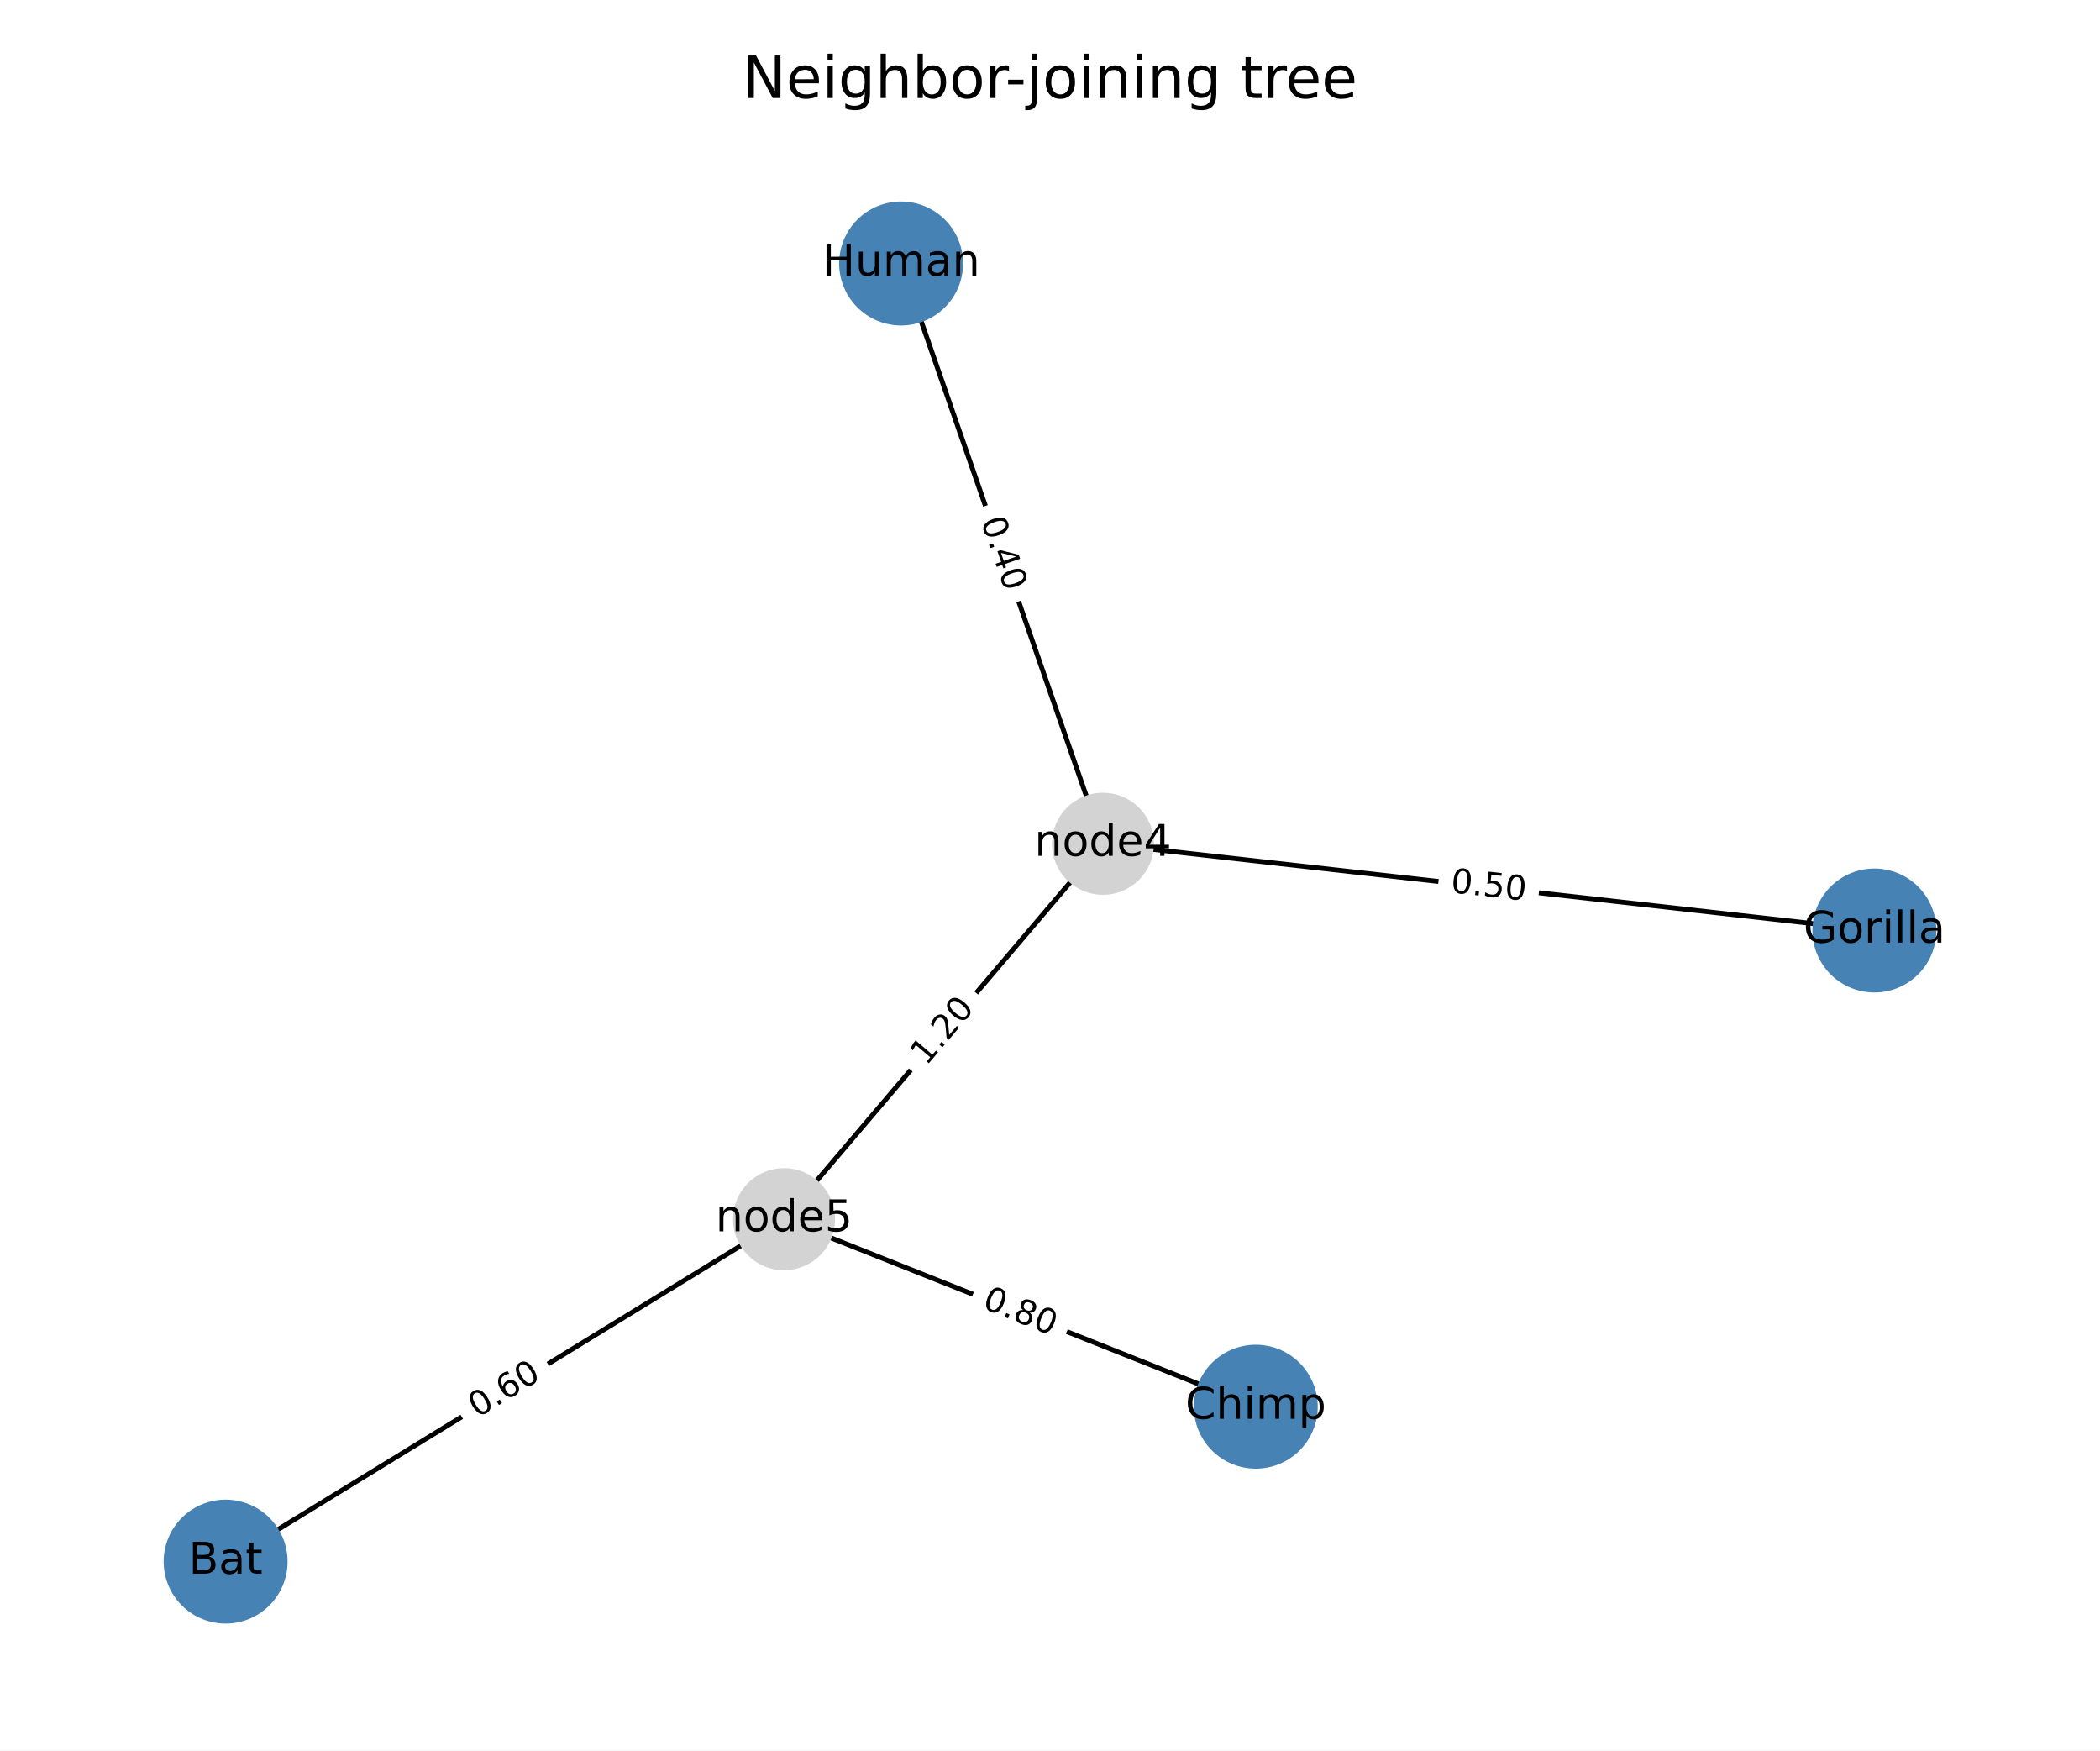
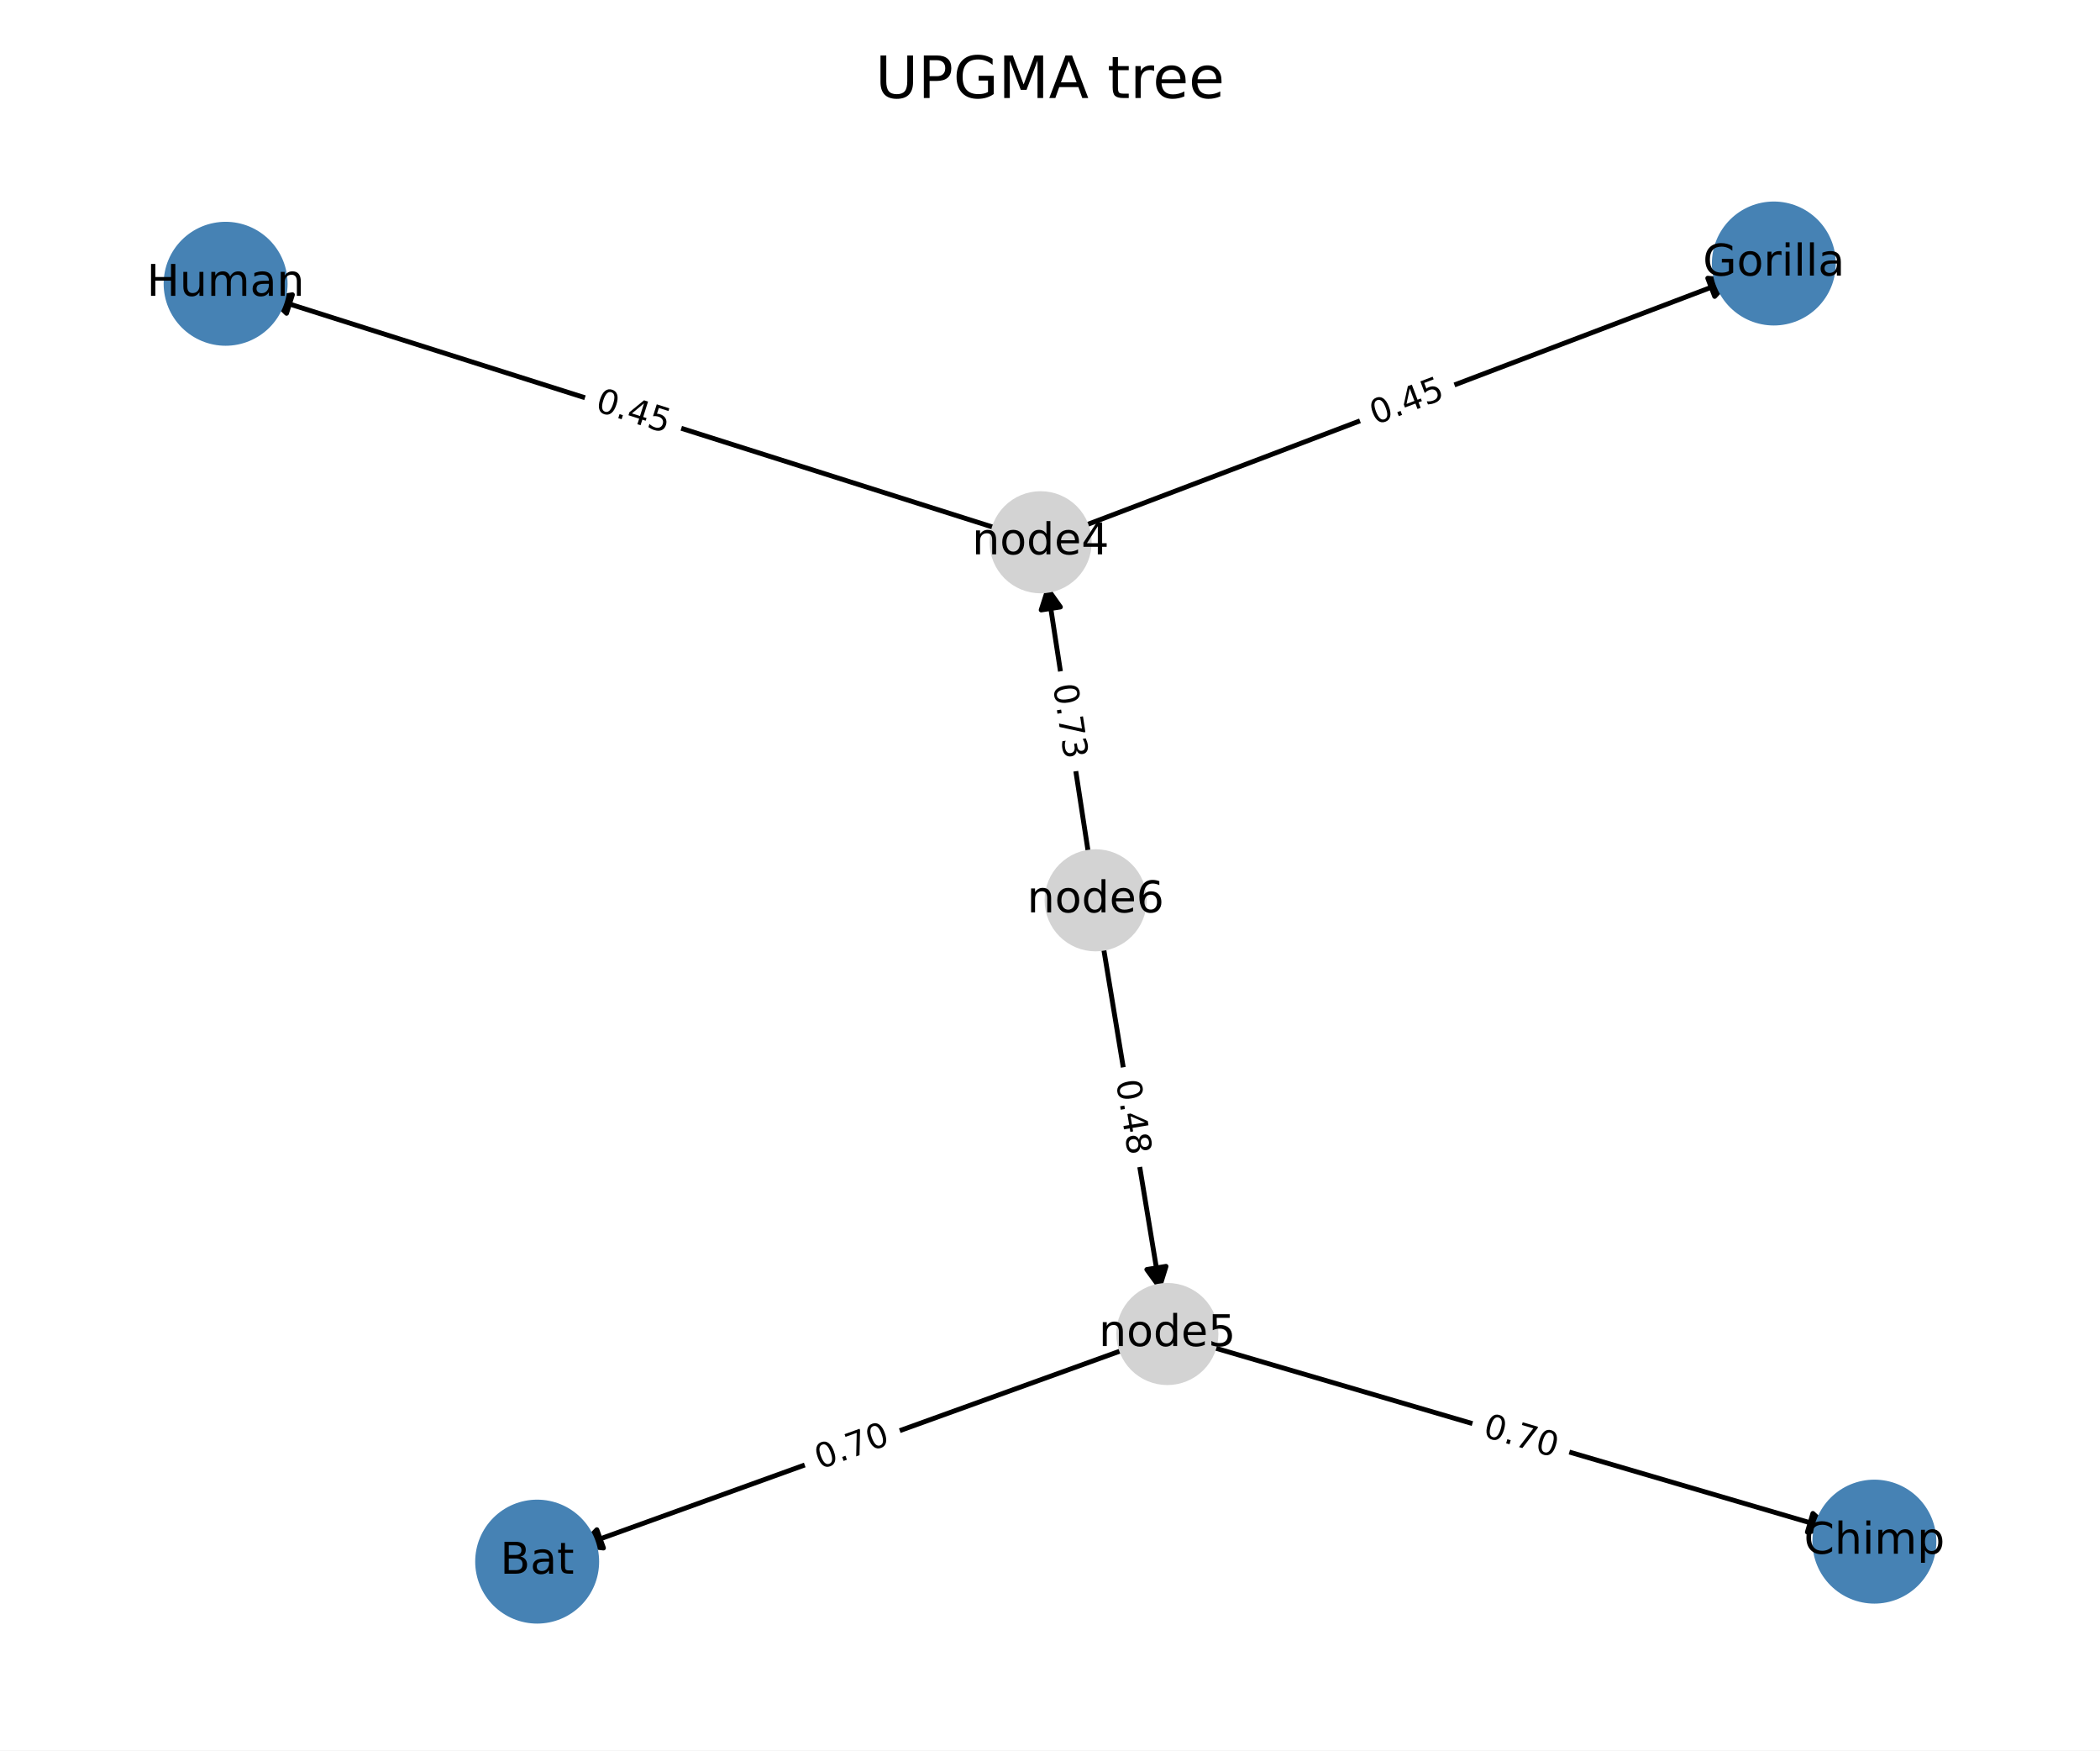
<svg xmlns="http://www.w3.org/2000/svg" xmlns:xlink="http://www.w3.org/1999/xlink" width="432pt" height="360pt" viewBox="0 0 432 360" version="1.1">
  <defs>
    <style type="text/css">*{stroke-linejoin: round; stroke-linecap: butt}</style>
  </defs>
  <g id="figure_1">
    <g id="patch_1">
      <path d="M 0 360  L 432 360  L 432 0  L 0 0  z " style="fill: #ffffff" />
    </g>
    <g id="axes_1">
-       <g id="LineCollection_1">
-         <path d="M 226.892 173.535  L 185.372 54.192  " clip-path="url(#p8b5ef266e7)" style="fill: none; stroke: #000000" />
-         <path d="M 226.892 173.535  L 385.587 191.372  " clip-path="url(#p8b5ef266e7)" style="fill: none; stroke: #000000" />
-         <path d="M 226.892 173.535  L 161.286 250.744  " clip-path="url(#p8b5ef266e7)" style="fill: none; stroke: #000000" />
-         <path d="M 161.286 250.744  L 46.413 321.168  " clip-path="url(#p8b5ef266e7)" style="fill: none; stroke: #000000" />
-         <path d="M 161.286 250.744  L 258.331 289.305  " clip-path="url(#p8b5ef266e7)" style="fill: none; stroke: #000000" />
+       <g id="patch_2">
+         <path d="M 205.814 108.905  Q 130.243 84.942 55.737 61.318  " clip-path="url(#p1c616b193e)" style="fill: none; stroke: #000000; stroke-linecap: round" />
+         <path d="M 58.945 64.433  L 55.737 61.318  L 60.154 60.62  z " clip-path="url(#p1c616b193e)" style="stroke: #000000; stroke-linecap: round" />
+       </g>
+       <g id="patch_3">
+         <path d="M 222.166 108.445  Q 289.485 82.858 355.759 57.668  " clip-path="url(#p1c616b193e)" style="fill: none; stroke: #000000; stroke-linecap: round" />
+         <path d="M 351.31 57.219  L 355.759 57.668  L 352.731 60.958  z " clip-path="url(#p1c616b193e)" style="stroke: #000000; stroke-linecap: round" />
+       </g>
+       <g id="patch_4">
+         <path d="M 231.993 277.297  Q 175.32 297.762 119.699 317.846  " clip-path="url(#p1c616b193e)" style="fill: none; stroke: #000000; stroke-linecap: round" />
+         <path d="M 124.141 318.369  L 119.699 317.846  L 122.782 314.607  z " clip-path="url(#p1c616b193e)" style="stroke: #000000; stroke-linecap: round" />
+       </g>
+       <g id="patch_5">
+         <path d="M 248.452 276.796  Q 312.866 295.707 376.207 314.302  " clip-path="url(#p1c616b193e)" style="fill: none; stroke: #000000; stroke-linecap: round" />
+         <path d="M 372.932 311.256  L 376.207 314.302  L 371.805 315.094  z " clip-path="url(#p1c616b193e)" style="stroke: #000000; stroke-linecap: round" />
+       </g>
+       <g id="patch_6">
+         <path d="M 224.073 176.596  Q 219.729 148.339 215.555 121.187  " clip-path="url(#p1c616b193e)" style="fill: none; stroke: #000000; stroke-linecap: round" />
+         <path d="M 214.186 125.444  L 215.555 121.187  L 218.14 124.837  z " clip-path="url(#p1c616b193e)" style="stroke: #000000; stroke-linecap: round" />
+       </g>
+       <g id="patch_7">
+         <path d="M 226.802 193.703  Q 232.764 229.759 238.544 264.712  " clip-path="url(#p1c616b193e)" style="fill: none; stroke: #000000; stroke-linecap: round" />
+         <path d="M 239.865 260.439  L 238.544 264.712  L 235.918 261.092  z " clip-path="url(#p1c616b193e)" style="stroke: #000000; stroke-linecap: round" />
      </g>
      <g id="text_1">
-         <g id="patch_2">
-           <path d="M 198.389 108.308  L 203.511 123.029  Q 204.201 125.012 206.184 124.322  L 212.583 122.096  Q 214.566 121.406 213.876 119.422  L 208.755 104.702  Q 208.065 102.719 206.081 103.409  L 199.683 105.635  Q 197.699 106.325 198.389 108.308  z " clip-path="url(#p8b5ef266e7)" style="fill: #ffffff; stroke: #ffffff; stroke-linejoin: miter" />
-         </g>
-         <g clip-path="url(#p8b5ef266e7)">
-           <g transform="translate(201.7477 107.1397) rotate(-289.1832) scale(0.07 -0.07)">
+         <g id="patch_8">
+           <path d="M 121.155 87.818  L 136.012 92.529  Q 138.014 93.163 138.649 91.162  L 140.697 84.704  Q 141.331 82.702 139.33 82.067  L 124.473 77.356  Q 122.471 76.722 121.836 78.723  L 119.788 85.181  Q 119.154 87.183 121.155 87.818  z " clip-path="url(#p1c616b193e)" style="fill: #ffffff; stroke: #ffffff; stroke-linejoin: miter" />
+         </g>
+         <g clip-path="url(#p1c616b193e)">
+           <g transform="translate(122.2302 84.42822) rotate(-342.407) scale(0.07 -0.07)">
            <defs>
              <path id="DejaVuSans-30" d="M 2034 4250  Q 1547 4250 1301 3770  Q 1056 3291 1056 2328  Q 1056 1369 1301 889  Q 1547 409 2034 409  Q 2525 409 2770 889  Q 3016 1369 3016 2328  Q 3016 3291 2770 3770  Q 2525 4250 2034 4250  z M 2034 4750  Q 2819 4750 3233 4129  Q 3647 3509 3647 2328  Q 3647 1150 3233 529  Q 2819 -91 2034 -91  Q 1250 -91 836 529  Q 422 1150 422 2328  Q 422 3509 836 4129  Q 1250 4750 2034 4750  z " transform="scale(0.015625)" />
              <path id="DejaVuSans-2e" d="M 684 794  L 1344 794  L 1344 0  L 684 0  L 684 794  z " transform="scale(0.015625)" />
              <path id="DejaVuSans-34" d="M 2419 4116  L 825 1625  L 2419 1625  L 2419 4116  z M 2253 4666  L 3047 4666  L 3047 1625  L 3713 1625  L 3713 1100  L 3047 1100  L 3047 0  L 2419 0  L 2419 1100  L 313 1100  L 313 1709  L 2253 4666  z " transform="scale(0.015625)" />
+               <path id="DejaVuSans-35" d="M 691 4666  L 3169 4666  L 3169 4134  L 1269 4134  L 1269 2991  Q 1406 3038 1543 3061  Q 1681 3084 1819 3084  Q 2600 3084 3056 2656  Q 3513 2228 3513 1497  Q 3513 744 3044 326  Q 2575 -91 1722 -91  Q 1428 -91 1123 -41  Q 819 9 494 109  L 494 744  Q 775 591 1075 516  Q 1375 441 1709 441  Q 2250 441 2565 725  Q 2881 1009 2881 1497  Q 2881 1984 2565 2268  Q 2250 2553 1709 2553  Q 1456 2553 1204 2497  Q 953 2441 691 2322  L 691 4666  z " transform="scale(0.015625)" />
            </defs>
            <use xlink:href="#DejaVuSans-30" />
            <use xlink:href="#DejaVuSans-2e" transform="translate(63.62305 0)" />
            <use xlink:href="#DejaVuSans-34" transform="translate(95.41016 0)" />
+             <use xlink:href="#DejaVuSans-35" transform="translate(159.0332 0)" />
+           </g>
+         </g>
+       </g>
+       <g id="text_2">
+         <g id="patch_9">
+           <path d="M 284.15 90.756  L 298.72 85.218  Q 300.683 84.472 299.936 82.509  L 297.529 76.176  Q 296.783 74.213 294.82 74.96  L 280.251 80.497  Q 278.288 81.243 279.034 83.206  L 281.441 89.539  Q 282.188 91.502 284.15 90.756  z " clip-path="url(#p1c616b193e)" style="fill: #ffffff; stroke: #ffffff; stroke-linejoin: miter" />
+         </g>
+         <g clip-path="url(#p1c616b193e)">
+           <g transform="translate(282.8871 87.43204) rotate(-20.81143) scale(0.07 -0.07)">
+             <use xlink:href="#DejaVuSans-30" />
+             <use xlink:href="#DejaVuSans-2e" transform="translate(63.62305 0)" />
+             <use xlink:href="#DejaVuSans-34" transform="translate(95.41016 0)" />
+             <use xlink:href="#DejaVuSans-35" transform="translate(159.0332 0)" />
+           </g>
+         </g>
+       </g>
+       <g id="text_3">
+         <g id="patch_10">
+           <path d="M 169.854 305.57  L 184.514 300.276  Q 186.489 299.563 185.776 297.588  L 183.475 291.216  Q 182.762 289.241 180.786 289.954  L 166.127 295.247  Q 164.152 295.961 164.865 297.936  L 167.166 304.308  Q 167.879 306.283 169.854 305.57  z " clip-path="url(#p1c616b193e)" style="fill: #ffffff; stroke: #ffffff; stroke-linejoin: miter" />
+         </g>
+         <g clip-path="url(#p1c616b193e)">
+           <g transform="translate(168.6466 302.2252) rotate(-19.85472) scale(0.07 -0.07)">
+             <defs>
+               <path id="DejaVuSans-37" d="M 525 4666  L 3525 4666  L 3525 4397  L 1831 0  L 1172 0  L 2766 4134  L 525 4134  L 525 4666  z " transform="scale(0.015625)" />
+             </defs>
+             <use xlink:href="#DejaVuSans-30" />
+             <use xlink:href="#DejaVuSans-2e" transform="translate(63.62305 0)" />
+             <use xlink:href="#DejaVuSans-37" transform="translate(95.41016 0)" />
            <use xlink:href="#DejaVuSans-30" transform="translate(159.0332 0)" />
          </g>
        </g>
      </g>
-       <g id="text_2">
-         <g id="patch_3">
-           <path d="M 297.882 187.036  L 313.371 188.777  Q 315.457 189.011 315.692 186.925  L 316.449 180.192  Q 316.683 178.105 314.596 177.871  L 299.108 176.13  Q 297.021 175.895 296.787 177.982  L 296.03 184.715  Q 295.795 186.801 297.882 187.036  z " clip-path="url(#p8b5ef266e7)" style="fill: #ffffff; stroke: #ffffff; stroke-linejoin: miter" />
-         </g>
-         <g clip-path="url(#p8b5ef266e7)">
-           <g transform="translate(298.2793 183.5025) rotate(-353.5871) scale(0.07 -0.07)">
-             <defs>
-               <path id="DejaVuSans-35" d="M 691 4666  L 3169 4666  L 3169 4134  L 1269 4134  L 1269 2991  Q 1406 3038 1543 3061  Q 1681 3084 1819 3084  Q 2600 3084 3056 2656  Q 3513 2228 3513 1497  Q 3513 744 3044 326  Q 2575 -91 1722 -91  Q 1428 -91 1123 -41  Q 819 9 494 109  L 494 744  Q 775 591 1075 516  Q 1375 441 1709 441  Q 2250 441 2565 725  Q 2881 1009 2881 1497  Q 2881 1984 2565 2268  Q 2250 2553 1709 2553  Q 1456 2553 1204 2497  Q 953 2441 691 2322  L 691 4666  z " transform="scale(0.015625)" />
-             </defs>
-             <use xlink:href="#DejaVuSans-30" />
-             <use xlink:href="#DejaVuSans-2e" transform="translate(63.62305 0)" />
-             <use xlink:href="#DejaVuSans-35" transform="translate(95.41016 0)" />
+       <g id="text_4">
+         <g id="patch_11">
+           <path d="M 303.843 298.777  L 318.798 303.167  Q 320.813 303.759 321.404 301.744  L 323.312 295.243  Q 323.904 293.228 321.889 292.637  L 306.934 288.246  Q 304.919 287.655 304.328 289.67  L 302.419 296.17  Q 301.828 298.185 303.843 298.777  z " clip-path="url(#p1c616b193e)" style="fill: #ffffff; stroke: #ffffff; stroke-linejoin: miter" />
+         </g>
+         <g clip-path="url(#p1c616b193e)">
+           <g transform="translate(304.8444 295.3648) rotate(-343.6391) scale(0.07 -0.07)">
+             <use xlink:href="#DejaVuSans-30" />
+             <use xlink:href="#DejaVuSans-2e" transform="translate(63.62305 0)" />
+             <use xlink:href="#DejaVuSans-37" transform="translate(95.41016 0)" />
            <use xlink:href="#DejaVuSans-30" transform="translate(159.0332 0)" />
          </g>
        </g>
      </g>
-       <g id="text_3">
-         <g id="patch_4">
-           <path d="M 100.072 294.708  L 113.36 286.562  Q 115.15 285.464 114.053 283.674  L 110.512 277.898  Q 109.414 276.108 107.624 277.205  L 94.336 285.351  Q 92.546 286.449 93.644 288.239  L 97.184 294.015  Q 98.282 295.805 100.072 294.708  z " clip-path="url(#p8b5ef266e7)" style="fill: #ffffff; stroke: #ffffff; stroke-linejoin: miter" />
-         </g>
-         <g clip-path="url(#p8b5ef266e7)">
-           <g transform="translate(98.21383 291.6762) rotate(-31.5109) scale(0.07 -0.07)">
-             <defs>
-               <path id="DejaVuSans-36" d="M 2113 2584  Q 1688 2584 1439 2293  Q 1191 2003 1191 1497  Q 1191 994 1439 701  Q 1688 409 2113 409  Q 2538 409 2786 701  Q 3034 994 3034 1497  Q 3034 2003 2786 2293  Q 2538 2584 2113 2584  z M 3366 4563  L 3366 3988  Q 3128 4100 2886 4159  Q 2644 4219 2406 4219  Q 1781 4219 1451 3797  Q 1122 3375 1075 2522  Q 1259 2794 1537 2939  Q 1816 3084 2150 3084  Q 2853 3084 3261 2657  Q 3669 2231 3669 1497  Q 3669 778 3244 343  Q 2819 -91 2113 -91  Q 1303 -91 875 529  Q 447 1150 447 2328  Q 447 3434 972 4092  Q 1497 4750 2381 4750  Q 2619 4750 2861 4703  Q 3103 4656 3366 4563  z " transform="scale(0.015625)" />
-             </defs>
-             <use xlink:href="#DejaVuSans-30" />
-             <use xlink:href="#DejaVuSans-2e" transform="translate(63.62305 0)" />
-             <use xlink:href="#DejaVuSans-36" transform="translate(95.41016 0)" />
-             <use xlink:href="#DejaVuSans-30" transform="translate(159.0332 0)" />
-           </g>
-         </g>
-       </g>
-       <g id="text_4">
-         <g id="patch_5">
-           <path d="M 200.54 272.246  L 215.024 278.001  Q 216.975 278.777 217.751 276.825  L 220.253 270.529  Q 221.028 268.578 219.076 267.802  L 204.592 262.047  Q 202.641 261.271 201.865 263.223  L 199.363 269.519  Q 198.588 271.47 200.54 272.246  z " clip-path="url(#p8b5ef266e7)" style="fill: #ffffff; stroke: #ffffff; stroke-linejoin: miter" />
-         </g>
-         <g clip-path="url(#p8b5ef266e7)">
-           <g transform="translate(201.8525 268.9413) rotate(-338.3297) scale(0.07 -0.07)">
+       <g id="text_5">
+         <g id="patch_12">
+           <path d="M 213.121 141.47  L 215.489 156.875  Q 215.808 158.951 217.884 158.632  L 224.58 157.603  Q 226.656 157.284 226.337 155.208  L 223.969 139.803  Q 223.65 137.727 221.574 138.046  L 214.878 139.076  Q 212.802 139.395 213.121 141.47  z " clip-path="url(#p1c616b193e)" style="fill: #ffffff; stroke: #ffffff; stroke-linejoin: miter" />
+         </g>
+         <g clip-path="url(#p1c616b193e)">
+           <g transform="translate(216.6359 140.9301) rotate(-278.739) scale(0.07 -0.07)">
+             <defs>
+               <path id="DejaVuSans-33" d="M 2597 2516  Q 3050 2419 3304 2112  Q 3559 1806 3559 1356  Q 3559 666 3084 287  Q 2609 -91 1734 -91  Q 1441 -91 1130 -33  Q 819 25 488 141  L 488 750  Q 750 597 1062 519  Q 1375 441 1716 441  Q 2309 441 2620 675  Q 2931 909 2931 1356  Q 2931 1769 2642 2001  Q 2353 2234 1838 2234  L 1294 2234  L 1294 2753  L 1863 2753  Q 2328 2753 2575 2939  Q 2822 3125 2822 3475  Q 2822 3834 2567 4026  Q 2313 4219 1838 4219  Q 1578 4219 1281 4162  Q 984 4106 628 3988  L 628 4550  Q 988 4650 1302 4700  Q 1616 4750 1894 4750  Q 2613 4750 3031 4423  Q 3450 4097 3450 3541  Q 3450 3153 3228 2886  Q 3006 2619 2597 2516  z " transform="scale(0.015625)" />
+             </defs>
+             <use xlink:href="#DejaVuSans-30" />
+             <use xlink:href="#DejaVuSans-2e" transform="translate(63.62305 0)" />
+             <use xlink:href="#DejaVuSans-37" transform="translate(95.41016 0)" />
+             <use xlink:href="#DejaVuSans-33" transform="translate(159.0332 0)" />
+           </g>
+         </g>
+       </g>
+       <g id="text_6">
+         <g id="patch_13">
+           <path d="M 226.079 222.966  L 228.622 238.343  Q 228.964 240.414 231.036 240.072  L 237.72 238.967  Q 239.792 238.624 239.449 236.552  L 236.906 221.175  Q 236.564 219.103 234.492 219.446  L 227.808 220.551  Q 225.736 220.894 226.079 222.966  z " clip-path="url(#p1c616b193e)" style="fill: #ffffff; stroke: #ffffff; stroke-linejoin: miter" />
+         </g>
+         <g clip-path="url(#p1c616b193e)">
+           <g transform="translate(229.587 222.3854) rotate(-279.3895) scale(0.07 -0.07)">
            <defs>
              <path id="DejaVuSans-38" d="M 2034 2216  Q 1584 2216 1326 1975  Q 1069 1734 1069 1313  Q 1069 891 1326 650  Q 1584 409 2034 409  Q 2484 409 2743 651  Q 3003 894 3003 1313  Q 3003 1734 2745 1975  Q 2488 2216 2034 2216  z M 1403 2484  Q 997 2584 770 2862  Q 544 3141 544 3541  Q 544 4100 942 4425  Q 1341 4750 2034 4750  Q 2731 4750 3128 4425  Q 3525 4100 3525 3541  Q 3525 3141 3298 2862  Q 3072 2584 2669 2484  Q 3125 2378 3379 2068  Q 3634 1759 3634 1313  Q 3634 634 3220 271  Q 2806 -91 2034 -91  Q 1263 -91 848 271  Q 434 634 434 1313  Q 434 1759 690 2068  Q 947 2378 1403 2484  z M 1172 3481  Q 1172 3119 1398 2916  Q 1625 2713 2034 2713  Q 2441 2713 2670 2916  Q 2900 3119 2900 3481  Q 2900 3844 2670 4047  Q 2441 4250 2034 4250  Q 1625 4250 1398 4047  Q 1172 3844 1172 3481  z " transform="scale(0.015625)" />
            </defs>
            <use xlink:href="#DejaVuSans-30" />
            <use xlink:href="#DejaVuSans-2e" transform="translate(63.62305 0)" />
-             <use xlink:href="#DejaVuSans-38" transform="translate(95.41016 0)" />
-             <use xlink:href="#DejaVuSans-30" transform="translate(159.0332 0)" />
-           </g>
-         </g>
-       </g>
-       <g id="text_5">
-         <g id="patch_6">
-           <path d="M 193.224 221.631  L 203.317 209.754  Q 204.677 208.154 203.076 206.794  L 197.914 202.407  Q 196.314 201.047 194.954 202.647  L 184.861 214.525  Q 183.502 216.125 185.102 217.485  L 190.264 221.871  Q 191.865 223.231 193.224 221.631  z " clip-path="url(#p8b5ef266e7)" style="fill: #ffffff; stroke: #ffffff; stroke-linejoin: miter" />
-         </g>
-         <g clip-path="url(#p8b5ef266e7)">
-           <g transform="translate(190.5149 219.3285) rotate(-49.64432) scale(0.07 -0.07)">
-             <defs>
-               <path id="DejaVuSans-31" d="M 794 531  L 1825 531  L 1825 4091  L 703 3866  L 703 4441  L 1819 4666  L 2450 4666  L 2450 531  L 3481 531  L 3481 0  L 794 0  L 794 531  z " transform="scale(0.015625)" />
-               <path id="DejaVuSans-32" d="M 1228 531  L 3431 531  L 3431 0  L 469 0  L 469 531  Q 828 903 1448 1529  Q 2069 2156 2228 2338  Q 2531 2678 2651 2914  Q 2772 3150 2772 3378  Q 2772 3750 2511 3984  Q 2250 4219 1831 4219  Q 1534 4219 1204 4116  Q 875 4013 500 3803  L 500 4441  Q 881 4594 1212 4672  Q 1544 4750 1819 4750  Q 2544 4750 2975 4387  Q 3406 4025 3406 3419  Q 3406 3131 3298 2873  Q 3191 2616 2906 2266  Q 2828 2175 2409 1742  Q 1991 1309 1228 531  z " transform="scale(0.015625)" />
-             </defs>
-             <use xlink:href="#DejaVuSans-31" />
-             <use xlink:href="#DejaVuSans-2e" transform="translate(63.62305 0)" />
-             <use xlink:href="#DejaVuSans-32" transform="translate(95.41016 0)" />
-             <use xlink:href="#DejaVuSans-30" transform="translate(159.0332 0)" />
+             <use xlink:href="#DejaVuSans-34" transform="translate(95.41016 0)" />
+             <use xlink:href="#DejaVuSans-38" transform="translate(159.0332 0)" />
          </g>
        </g>
      </g>
      <g id="PathCollection_1">
        <defs>
-           <path id="m0f3d08abea" d="M 0 12.247  C 3.248 12.247 6.364 10.957 8.66 8.66  C 10.957 6.364 12.247 3.248 12.247 0  C 12.247 -3.248 10.957 -6.364 8.66 -8.66  C 6.364 -10.957 3.248 -12.247 0 -12.247  C -3.248 -12.247 -6.364 -10.957 -8.66 -8.66  C -10.957 -6.364 -12.247 -3.248 -12.247 0  C -12.247 3.248 -10.957 6.364 -8.66 8.66  C -6.364 10.957 -3.248 12.247 0 12.247  z " style="stroke: #4682b4" />
+           <path id="mded03b045d" d="M 0 12.247  C 3.248 12.247 6.364 10.957 8.66 8.66  C 10.957 6.364 12.247 3.248 12.247 0  C 12.247 -3.248 10.957 -6.364 8.66 -8.66  C 6.364 -10.957 3.248 -12.247 0 -12.247  C -3.248 -12.247 -6.364 -10.957 -8.66 -8.66  C -10.957 -6.364 -12.247 -3.248 -12.247 0  C -12.247 3.248 -10.957 6.364 -8.66 8.66  C -6.364 10.957 -3.248 12.247 0 12.247  z " style="stroke: #4682b4" />
        </defs>
-         <g clip-path="url(#p8b5ef266e7)">
-           <use xlink:href="#m0f3d08abea" x="185.372" y="54.192" style="fill: #4682b4; stroke: #4682b4" />
-           <use xlink:href="#m0f3d08abea" x="385.587" y="191.372" style="fill: #4682b4; stroke: #4682b4" />
-           <use xlink:href="#m0f3d08abea" x="46.413" y="321.168" style="fill: #4682b4; stroke: #4682b4" />
-           <use xlink:href="#m0f3d08abea" x="258.331" y="289.305" style="fill: #4682b4; stroke: #4682b4" />
+         <g clip-path="url(#p1c616b193e)">
+           <use xlink:href="#mded03b045d" x="46.413" y="58.362" style="fill: #4682b4; stroke: #4682b4" />
+           <use xlink:href="#mded03b045d" x="364.902" y="54.192" style="fill: #4682b4; stroke: #4682b4" />
+           <use xlink:href="#mded03b045d" x="110.502" y="321.168" style="fill: #4682b4; stroke: #4682b4" />
+           <use xlink:href="#mded03b045d" x="385.587" y="317.056" style="fill: #4682b4; stroke: #4682b4" />
        </g>
      </g>
      <g id="PathCollection_2">
        <defs>
-           <path id="m8bc7f9524a" d="M 0 10  C 2.652 10 5.196 8.946 7.071 7.071  C 8.946 5.196 10 2.652 10 0  C 10 -2.652 8.946 -5.196 7.071 -7.071  C 5.196 -8.946 2.652 -10 0 -10  C -2.652 -10 -5.196 -8.946 -7.071 -7.071  C -8.946 -5.196 -10 -2.652 -10 0  C -10 2.652 -8.946 5.196 -7.071 7.071  C -5.196 8.946 -2.652 10 0 10  z " style="stroke: #d3d3d3" />
+           <path id="m0dd780f24f" d="M 0 10  C 2.652 10 5.196 8.946 7.071 7.071  C 8.946 5.196 10 2.652 10 0  C 10 -2.652 8.946 -5.196 7.071 -7.071  C 5.196 -8.946 2.652 -10 0 -10  C -2.652 -10 -5.196 -8.946 -7.071 -7.071  C -8.946 -5.196 -10 -2.652 -10 0  C -10 2.652 -8.946 5.196 -7.071 7.071  C -5.196 8.946 -2.652 10 0 10  z " style="stroke: #d3d3d3" />
        </defs>
-         <g clip-path="url(#p8b5ef266e7)">
-           <use xlink:href="#m8bc7f9524a" x="226.892" y="173.535" style="fill: #d3d3d3; stroke: #d3d3d3" />
-           <use xlink:href="#m8bc7f9524a" x="161.286" y="250.744" style="fill: #d3d3d3; stroke: #d3d3d3" />
-         </g>
-       </g>
-       <g id="text_6">
-         <g clip-path="url(#p8b5ef266e7)">
-           <g transform="translate(212.7982 176.0185) scale(0.09 -0.09)">
+         <g clip-path="url(#p1c616b193e)">
+           <use xlink:href="#m0dd780f24f" x="214.07" y="111.523" style="fill: #d3d3d3; stroke: #d3d3d3" />
+           <use xlink:href="#m0dd780f24f" x="240.139" y="274.356" style="fill: #d3d3d3; stroke: #d3d3d3" />
+           <use xlink:href="#m0dd780f24f" x="225.389" y="185.158" style="fill: #d3d3d3; stroke: #d3d3d3" />
+         </g>
+       </g>
+       <g id="text_7">
+         <g clip-path="url(#p1c616b193e)">
+           <g transform="translate(199.9756 114.0061) scale(0.09 -0.09)">
            <defs>
              <path id="DejaVuSans-6e" d="M 3513 2113  L 3513 0  L 2938 0  L 2938 2094  Q 2938 2591 2744 2837  Q 2550 3084 2163 3084  Q 1697 3084 1428 2787  Q 1159 2491 1159 1978  L 1159 0  L 581 0  L 581 3500  L 1159 3500  L 1159 2956  Q 1366 3272 1645 3428  Q 1925 3584 2291 3584  Q 2894 3584 3203 3211  Q 3513 2838 3513 2113  z " transform="scale(0.015625)" />
              <path id="DejaVuSans-6f" d="M 1959 3097  Q 1497 3097 1228 2736  Q 959 2375 959 1747  Q 959 1119 1226 758  Q 1494 397 1959 397  Q 2419 397 2687 759  Q 2956 1122 2956 1747  Q 2956 2369 2687 2733  Q 2419 3097 1959 3097  z M 1959 3584  Q 2709 3584 3137 3096  Q 3566 2609 3566 1747  Q 3566 888 3137 398  Q 2709 -91 1959 -91  Q 1206 -91 779 398  Q 353 888 353 1747  Q 353 2609 779 3096  Q 1206 3584 1959 3584  z " transform="scale(0.015625)" />
              <path id="DejaVuSans-64" d="M 2906 2969  L 2906 4863  L 3481 4863  L 3481 0  L 2906 0  L 2906 525  Q 2725 213 2448 61  Q 2172 -91 1784 -91  Q 1150 -91 751 415  Q 353 922 353 1747  Q 353 2572 751 3078  Q 1150 3584 1784 3584  Q 2172 3584 2448 3432  Q 2725 3281 2906 2969  z M 947 1747  Q 947 1113 1208 752  Q 1469 391 1925 391  Q 2381 391 2643 752  Q 2906 1113 2906 1747  Q 2906 2381 2643 2742  Q 2381 3103 1925 3103  Q 1469 3103 1208 2742  Q 947 2381 947 1747  z " transform="scale(0.015625)" />
              <path id="DejaVuSans-65" d="M 3597 1894  L 3597 1613  L 953 1613  Q 991 1019 1311 708  Q 1631 397 2203 397  Q 2534 397 2845 478  Q 3156 559 3463 722  L 3463 178  Q 3153 47 2828 -22  Q 2503 -91 2169 -91  Q 1331 -91 842 396  Q 353 884 353 1716  Q 353 2575 817 3079  Q 1281 3584 2069 3584  Q 2775 3584 3186 3129  Q 3597 2675 3597 1894  z M 3022 2063  Q 3016 2534 2758 2815  Q 2500 3097 2075 3097  Q 1594 3097 1305 2825  Q 1016 2553 972 2059  L 3022 2063  z " transform="scale(0.015625)" />
            </defs>
            <use xlink:href="#DejaVuSans-6e" />
            <use xlink:href="#DejaVuSans-6f" transform="translate(63.37891 0)" />
            <use xlink:href="#DejaVuSans-64" transform="translate(124.5605 0)" />
            <use xlink:href="#DejaVuSans-65" transform="translate(188.0371 0)" />
            <use xlink:href="#DejaVuSans-34" transform="translate(249.5605 0)" />
          </g>
        </g>
      </g>
-       <g id="text_7">
-         <g clip-path="url(#p8b5ef266e7)">
-           <g transform="translate(169.1432 56.67583) scale(0.09 -0.09)">
+       <g id="text_8">
+         <g clip-path="url(#p1c616b193e)">
+           <g transform="translate(30.18439 60.845) scale(0.09 -0.09)">
            <defs>
              <path id="DejaVuSans-48" d="M 628 4666  L 1259 4666  L 1259 2753  L 3553 2753  L 3553 4666  L 4184 4666  L 4184 0  L 3553 0  L 3553 2222  L 1259 2222  L 1259 0  L 628 0  L 628 4666  z " transform="scale(0.015625)" />
              <path id="DejaVuSans-75" d="M 544 1381  L 544 3500  L 1119 3500  L 1119 1403  Q 1119 906 1312 657  Q 1506 409 1894 409  Q 2359 409 2629 706  Q 2900 1003 2900 1516  L 2900 3500  L 3475 3500  L 3475 0  L 2900 0  L 2900 538  Q 2691 219 2414 64  Q 2138 -91 1772 -91  Q 1169 -91 856 284  Q 544 659 544 1381  z M 1991 3584  L 1991 3584  z " transform="scale(0.015625)" />
              <path id="DejaVuSans-6d" d="M 3328 2828  Q 3544 3216 3844 3400  Q 4144 3584 4550 3584  Q 5097 3584 5394 3201  Q 5691 2819 5691 2113  L 5691 0  L 5113 0  L 5113 2094  Q 5113 2597 4934 2840  Q 4756 3084 4391 3084  Q 3944 3084 3684 2787  Q 3425 2491 3425 1978  L 3425 0  L 2847 0  L 2847 2094  Q 2847 2600 2669 2842  Q 2491 3084 2119 3084  Q 1678 3084 1418 2786  Q 1159 2488 1159 1978  L 1159 0  L 581 0  L 581 3500  L 1159 3500  L 1159 2956  Q 1356 3278 1631 3431  Q 1906 3584 2284 3584  Q 2666 3584 2933 3390  Q 3200 3197 3328 2828  z " transform="scale(0.015625)" />
              <path id="DejaVuSans-61" d="M 2194 1759  Q 1497 1759 1228 1600  Q 959 1441 959 1056  Q 959 750 1161 570  Q 1363 391 1709 391  Q 2188 391 2477 730  Q 2766 1069 2766 1631  L 2766 1759  L 2194 1759  z M 3341 1997  L 3341 0  L 2766 0  L 2766 531  Q 2569 213 2275 61  Q 1981 -91 1556 -91  Q 1019 -91 701 211  Q 384 513 384 1019  Q 384 1609 779 1909  Q 1175 2209 1959 2209  L 2766 2209  L 2766 2266  Q 2766 2663 2505 2880  Q 2244 3097 1772 3097  Q 1472 3097 1187 3025  Q 903 2953 641 2809  L 641 3341  Q 956 3463 1253 3523  Q 1550 3584 1831 3584  Q 2591 3584 2966 3190  Q 3341 2797 3341 1997  z " transform="scale(0.015625)" />
            </defs>
            <use xlink:href="#DejaVuSans-48" />
            <use xlink:href="#DejaVuSans-75" transform="translate(75.19531 0)" />
            <use xlink:href="#DejaVuSans-6d" transform="translate(138.5742 0)" />
            <use xlink:href="#DejaVuSans-61" transform="translate(235.9863 0)" />
            <use xlink:href="#DejaVuSans-6e" transform="translate(297.2656 0)" />
          </g>
        </g>
      </g>
-       <g id="text_8">
-         <g clip-path="url(#p8b5ef266e7)">
-           <g transform="translate(370.9885 193.8553) scale(0.09 -0.09)">
+       <g id="text_9">
+         <g clip-path="url(#p1c616b193e)">
+           <g transform="translate(350.3038 56.67583) scale(0.09 -0.09)">
            <defs>
              <path id="DejaVuSans-47" d="M 3809 666  L 3809 1919  L 2778 1919  L 2778 2438  L 4434 2438  L 4434 434  Q 4069 175 3628 42  Q 3188 -91 2688 -91  Q 1594 -91 976 548  Q 359 1188 359 2328  Q 359 3472 976 4111  Q 1594 4750 2688 4750  Q 3144 4750 3555 4637  Q 3966 4525 4313 4306  L 4313 3634  Q 3963 3931 3569 4081  Q 3175 4231 2741 4231  Q 1884 4231 1454 3753  Q 1025 3275 1025 2328  Q 1025 1384 1454 906  Q 1884 428 2741 428  Q 3075 428 3337 486  Q 3600 544 3809 666  z " transform="scale(0.015625)" />
              <path id="DejaVuSans-72" d="M 2631 2963  Q 2534 3019 2420 3045  Q 2306 3072 2169 3072  Q 1681 3072 1420 2755  Q 1159 2438 1159 1844  L 1159 0  L 581 0  L 581 3500  L 1159 3500  L 1159 2956  Q 1341 3275 1631 3429  Q 1922 3584 2338 3584  Q 2397 3584 2469 3576  Q 2541 3569 2628 3553  L 2631 2963  z " transform="scale(0.015625)" />
              <path id="DejaVuSans-69" d="M 603 3500  L 1178 3500  L 1178 0  L 603 0  L 603 3500  z M 603 4863  L 1178 4863  L 1178 4134  L 603 4134  L 603 4863  z " transform="scale(0.015625)" />
              <path id="DejaVuSans-6c" d="M 603 4863  L 1178 4863  L 1178 0  L 603 0  L 603 4863  z " transform="scale(0.015625)" />
            </defs>
            <use xlink:href="#DejaVuSans-47" />
            <use xlink:href="#DejaVuSans-6f" transform="translate(77.49023 0)" />
            <use xlink:href="#DejaVuSans-72" transform="translate(138.6719 0)" />
            <use xlink:href="#DejaVuSans-69" transform="translate(179.7852 0)" />
            <use xlink:href="#DejaVuSans-6c" transform="translate(207.5684 0)" />
            <use xlink:href="#DejaVuSans-6c" transform="translate(235.3516 0)" />
            <use xlink:href="#DejaVuSans-61" transform="translate(263.1348 0)" />
          </g>
        </g>
      </g>
-       <g id="text_9">
-         <g clip-path="url(#p8b5ef266e7)">
-           <g transform="translate(147.1914 253.2271) scale(0.09 -0.09)">
+       <g id="text_10">
+         <g clip-path="url(#p1c616b193e)">
+           <g transform="translate(226.0445 276.8392) scale(0.09 -0.09)">
            <use xlink:href="#DejaVuSans-6e" />
            <use xlink:href="#DejaVuSans-6f" transform="translate(63.37891 0)" />
            <use xlink:href="#DejaVuSans-64" transform="translate(124.5605 0)" />
            <use xlink:href="#DejaVuSans-65" transform="translate(188.0371 0)" />
            <use xlink:href="#DejaVuSans-35" transform="translate(249.5605 0)" />
          </g>
        </g>
      </g>
-       <g id="text_10">
-         <g clip-path="url(#p8b5ef266e7)">
-           <g transform="translate(38.804 323.651) scale(0.09 -0.09)">
+       <g id="text_11">
+         <g clip-path="url(#p1c616b193e)">
+           <g transform="translate(102.893 323.651) scale(0.09 -0.09)">
            <defs>
              <path id="DejaVuSans-42" d="M 1259 2228  L 1259 519  L 2272 519  Q 2781 519 3026 730  Q 3272 941 3272 1375  Q 3272 1813 3026 2020  Q 2781 2228 2272 2228  L 1259 2228  z M 1259 4147  L 1259 2741  L 2194 2741  Q 2656 2741 2882 2914  Q 3109 3088 3109 3444  Q 3109 3797 2882 3972  Q 2656 4147 2194 4147  L 1259 4147  z M 628 4666  L 2241 4666  Q 2963 4666 3353 4366  Q 3744 4066 3744 3513  Q 3744 3084 3544 2831  Q 3344 2578 2956 2516  Q 3422 2416 3680 2098  Q 3938 1781 3938 1306  Q 3938 681 3513 340  Q 3088 0 2303 0  L 628 0  L 628 4666  z " transform="scale(0.015625)" />
              <path id="DejaVuSans-74" d="M 1172 4494  L 1172 3500  L 2356 3500  L 2356 3053  L 1172 3053  L 1172 1153  Q 1172 725 1289 603  Q 1406 481 1766 481  L 2356 481  L 2356 0  L 1766 0  Q 1100 0 847 248  Q 594 497 594 1153  L 594 3053  L 172 3053  L 172 3500  L 594 3500  L 594 4494  L 1172 4494  z " transform="scale(0.015625)" />
            </defs>
            <use xlink:href="#DejaVuSans-42" />
            <use xlink:href="#DejaVuSans-61" transform="translate(68.60352 0)" />
            <use xlink:href="#DejaVuSans-74" transform="translate(129.8828 0)" />
          </g>
        </g>
      </g>
-       <g id="text_11">
-         <g clip-path="url(#p8b5ef266e7)">
-           <g transform="translate(243.847 291.7881) scale(0.09 -0.09)">
+       <g id="text_12">
+         <g clip-path="url(#p1c616b193e)">
+           <g transform="translate(371.1024 319.5392) scale(0.09 -0.09)">
            <defs>
              <path id="DejaVuSans-43" d="M 4122 4306  L 4122 3641  Q 3803 3938 3442 4084  Q 3081 4231 2675 4231  Q 1875 4231 1450 3742  Q 1025 3253 1025 2328  Q 1025 1406 1450 917  Q 1875 428 2675 428  Q 3081 428 3442 575  Q 3803 722 4122 1019  L 4122 359  Q 3791 134 3420 21  Q 3050 -91 2638 -91  Q 1578 -91 968 557  Q 359 1206 359 2328  Q 359 3453 968 4101  Q 1578 4750 2638 4750  Q 3056 4750 3426 4639  Q 3797 4528 4122 4306  z " transform="scale(0.015625)" />
              <path id="DejaVuSans-68" d="M 3513 2113  L 3513 0  L 2938 0  L 2938 2094  Q 2938 2591 2744 2837  Q 2550 3084 2163 3084  Q 1697 3084 1428 2787  Q 1159 2491 1159 1978  L 1159 0  L 581 0  L 581 4863  L 1159 4863  L 1159 2956  Q 1366 3272 1645 3428  Q 1925 3584 2291 3584  Q 2894 3584 3203 3211  Q 3513 2838 3513 2113  z " transform="scale(0.015625)" />
              <path id="DejaVuSans-70" d="M 1159 525  L 1159 -1331  L 581 -1331  L 581 3500  L 1159 3500  L 1159 2969  Q 1341 3281 1617 3432  Q 1894 3584 2278 3584  Q 2916 3584 3314 3078  Q 3713 2572 3713 1747  Q 3713 922 3314 415  Q 2916 -91 2278 -91  Q 1894 -91 1617 61  Q 1341 213 1159 525  z M 3116 1747  Q 3116 2381 2855 2742  Q 2594 3103 2138 3103  Q 1681 3103 1420 2742  Q 1159 2381 1159 1747  Q 1159 1113 1420 752  Q 1681 391 2138 391  Q 2594 391 2855 752  Q 3116 1113 3116 1747  z " transform="scale(0.015625)" />
            </defs>
            <use xlink:href="#DejaVuSans-43" />
            <use xlink:href="#DejaVuSans-68" transform="translate(69.82422 0)" />
            <use xlink:href="#DejaVuSans-69" transform="translate(133.2031 0)" />
            <use xlink:href="#DejaVuSans-6d" transform="translate(160.9863 0)" />
            <use xlink:href="#DejaVuSans-70" transform="translate(258.3984 0)" />
          </g>
        </g>
      </g>
-       <g id="text_12">
-         <g transform="translate(152.7516 20.16) scale(0.12 -0.12)">
+       <g id="text_13">
+         <g clip-path="url(#p1c616b193e)">
+           <g transform="translate(211.2947 187.6415) scale(0.09 -0.09)">
+             <defs>
+               <path id="DejaVuSans-36" d="M 2113 2584  Q 1688 2584 1439 2293  Q 1191 2003 1191 1497  Q 1191 994 1439 701  Q 1688 409 2113 409  Q 2538 409 2786 701  Q 3034 994 3034 1497  Q 3034 2003 2786 2293  Q 2538 2584 2113 2584  z M 3366 4563  L 3366 3988  Q 3128 4100 2886 4159  Q 2644 4219 2406 4219  Q 1781 4219 1451 3797  Q 1122 3375 1075 2522  Q 1259 2794 1537 2939  Q 1816 3084 2150 3084  Q 2853 3084 3261 2657  Q 3669 2231 3669 1497  Q 3669 778 3244 343  Q 2819 -91 2113 -91  Q 1303 -91 875 529  Q 447 1150 447 2328  Q 447 3434 972 4092  Q 1497 4750 2381 4750  Q 2619 4750 2861 4703  Q 3103 4656 3366 4563  z " transform="scale(0.015625)" />
+             </defs>
+             <use xlink:href="#DejaVuSans-6e" />
+             <use xlink:href="#DejaVuSans-6f" transform="translate(63.37891 0)" />
+             <use xlink:href="#DejaVuSans-64" transform="translate(124.5605 0)" />
+             <use xlink:href="#DejaVuSans-65" transform="translate(188.0371 0)" />
+             <use xlink:href="#DejaVuSans-36" transform="translate(249.5605 0)" />
+           </g>
+         </g>
+       </g>
+       <g id="text_14">
+         <g transform="translate(180.0863 20.16) scale(0.12 -0.12)">
          <defs>
-             <path id="DejaVuSans-4e" d="M 628 4666  L 1478 4666  L 3547 763  L 3547 4666  L 4159 4666  L 4159 0  L 3309 0  L 1241 3903  L 1241 0  L 628 0  L 628 4666  z " transform="scale(0.015625)" />
-             <path id="DejaVuSans-67" d="M 2906 1791  Q 2906 2416 2648 2759  Q 2391 3103 1925 3103  Q 1463 3103 1205 2759  Q 947 2416 947 1791  Q 947 1169 1205 825  Q 1463 481 1925 481  Q 2391 481 2648 825  Q 2906 1169 2906 1791  z M 3481 434  Q 3481 -459 3084 -895  Q 2688 -1331 1869 -1331  Q 1566 -1331 1297 -1286  Q 1028 -1241 775 -1147  L 775 -588  Q 1028 -725 1275 -790  Q 1522 -856 1778 -856  Q 2344 -856 2625 -561  Q 2906 -266 2906 331  L 2906 616  Q 2728 306 2450 153  Q 2172 0 1784 0  Q 1141 0 747 490  Q 353 981 353 1791  Q 353 2603 747 3093  Q 1141 3584 1784 3584  Q 2172 3584 2450 3431  Q 2728 3278 2906 2969  L 2906 3500  L 3481 3500  L 3481 434  z " transform="scale(0.015625)" />
-             <path id="DejaVuSans-62" d="M 3116 1747  Q 3116 2381 2855 2742  Q 2594 3103 2138 3103  Q 1681 3103 1420 2742  Q 1159 2381 1159 1747  Q 1159 1113 1420 752  Q 1681 391 2138 391  Q 2594 391 2855 752  Q 3116 1113 3116 1747  z M 1159 2969  Q 1341 3281 1617 3432  Q 1894 3584 2278 3584  Q 2916 3584 3314 3078  Q 3713 2572 3713 1747  Q 3713 922 3314 415  Q 2916 -91 2278 -91  Q 1894 -91 1617 61  Q 1341 213 1159 525  L 1159 0  L 581 0  L 581 4863  L 1159 4863  L 1159 2969  z " transform="scale(0.015625)" />
-             <path id="DejaVuSans-2d" d="M 313 2009  L 1997 2009  L 1997 1497  L 313 1497  L 313 2009  z " transform="scale(0.015625)" />
-             <path id="DejaVuSans-6a" d="M 603 3500  L 1178 3500  L 1178 -63  Q 1178 -731 923 -1031  Q 669 -1331 103 -1331  L -116 -1331  L -116 -844  L 38 -844  Q 366 -844 484 -692  Q 603 -541 603 -63  L 603 3500  z M 603 4863  L 1178 4863  L 1178 4134  L 603 4134  L 603 4863  z " transform="scale(0.015625)" />
+             <path id="DejaVuSans-55" d="M 556 4666  L 1191 4666  L 1191 1831  Q 1191 1081 1462 751  Q 1734 422 2344 422  Q 2950 422 3222 751  Q 3494 1081 3494 1831  L 3494 4666  L 4128 4666  L 4128 1753  Q 4128 841 3676 375  Q 3225 -91 2344 -91  Q 1459 -91 1007 375  Q 556 841 556 1753  L 556 4666  z " transform="scale(0.015625)" />
+             <path id="DejaVuSans-50" d="M 1259 4147  L 1259 2394  L 2053 2394  Q 2494 2394 2734 2622  Q 2975 2850 2975 3272  Q 2975 3691 2734 3919  Q 2494 4147 2053 4147  L 1259 4147  z M 628 4666  L 2053 4666  Q 2838 4666 3239 4311  Q 3641 3956 3641 3272  Q 3641 2581 3239 2228  Q 2838 1875 2053 1875  L 1259 1875  L 1259 0  L 628 0  L 628 4666  z " transform="scale(0.015625)" />
+             <path id="DejaVuSans-4d" d="M 628 4666  L 1569 4666  L 2759 1491  L 3956 4666  L 4897 4666  L 4897 0  L 4281 0  L 4281 4097  L 3078 897  L 2444 897  L 1241 4097  L 1241 0  L 628 0  L 628 4666  z " transform="scale(0.015625)" />
+             <path id="DejaVuSans-41" d="M 2188 4044  L 1331 1722  L 3047 1722  L 2188 4044  z M 1831 4666  L 2547 4666  L 4325 0  L 3669 0  L 3244 1197  L 1141 1197  L 716 0  L 50 0  L 1831 4666  z " transform="scale(0.015625)" />
            <path id="DejaVuSans-20" transform="scale(0.015625)" />
          </defs>
-           <use xlink:href="#DejaVuSans-4e" />
-           <use xlink:href="#DejaVuSans-65" transform="translate(74.80469 0)" />
-           <use xlink:href="#DejaVuSans-69" transform="translate(136.3281 0)" />
-           <use xlink:href="#DejaVuSans-67" transform="translate(164.1113 0)" />
-           <use xlink:href="#DejaVuSans-68" transform="translate(227.5879 0)" />
-           <use xlink:href="#DejaVuSans-62" transform="translate(290.9668 0)" />
-           <use xlink:href="#DejaVuSans-6f" transform="translate(354.4434 0)" />
-           <use xlink:href="#DejaVuSans-72" transform="translate(415.625 0)" />
-           <use xlink:href="#DejaVuSans-2d" transform="translate(450.3633 0)" />
-           <use xlink:href="#DejaVuSans-6a" transform="translate(486.4473 0)" />
-           <use xlink:href="#DejaVuSans-6f" transform="translate(514.2305 0)" />
-           <use xlink:href="#DejaVuSans-69" transform="translate(575.4121 0)" />
-           <use xlink:href="#DejaVuSans-6e" transform="translate(603.1953 0)" />
-           <use xlink:href="#DejaVuSans-69" transform="translate(666.5742 0)" />
-           <use xlink:href="#DejaVuSans-6e" transform="translate(694.3574 0)" />
-           <use xlink:href="#DejaVuSans-67" transform="translate(757.7363 0)" />
-           <use xlink:href="#DejaVuSans-20" transform="translate(821.2129 0)" />
-           <use xlink:href="#DejaVuSans-74" transform="translate(853 0)" />
-           <use xlink:href="#DejaVuSans-72" transform="translate(892.209 0)" />
-           <use xlink:href="#DejaVuSans-65" transform="translate(931.0723 0)" />
-           <use xlink:href="#DejaVuSans-65" transform="translate(992.5957 0)" />
+           <use xlink:href="#DejaVuSans-55" />
+           <use xlink:href="#DejaVuSans-50" transform="translate(73.19336 0)" />
+           <use xlink:href="#DejaVuSans-47" transform="translate(133.4961 0)" />
+           <use xlink:href="#DejaVuSans-4d" transform="translate(210.9863 0)" />
+           <use xlink:href="#DejaVuSans-41" transform="translate(297.2656 0)" />
+           <use xlink:href="#DejaVuSans-20" transform="translate(365.6738 0)" />
+           <use xlink:href="#DejaVuSans-74" transform="translate(397.4609 0)" />
+           <use xlink:href="#DejaVuSans-72" transform="translate(436.6699 0)" />
+           <use xlink:href="#DejaVuSans-65" transform="translate(475.5332 0)" />
+           <use xlink:href="#DejaVuSans-65" transform="translate(537.0566 0)" />
        </g>
      </g>
    </g>
  </g>
  <defs>
-     <clipPath id="p8b5ef266e7">
+     <clipPath id="p1c616b193e">
      <rect x="10.8" y="26.16" width="410.4" height="323.04" />
    </clipPath>
  </defs>
</svg>
